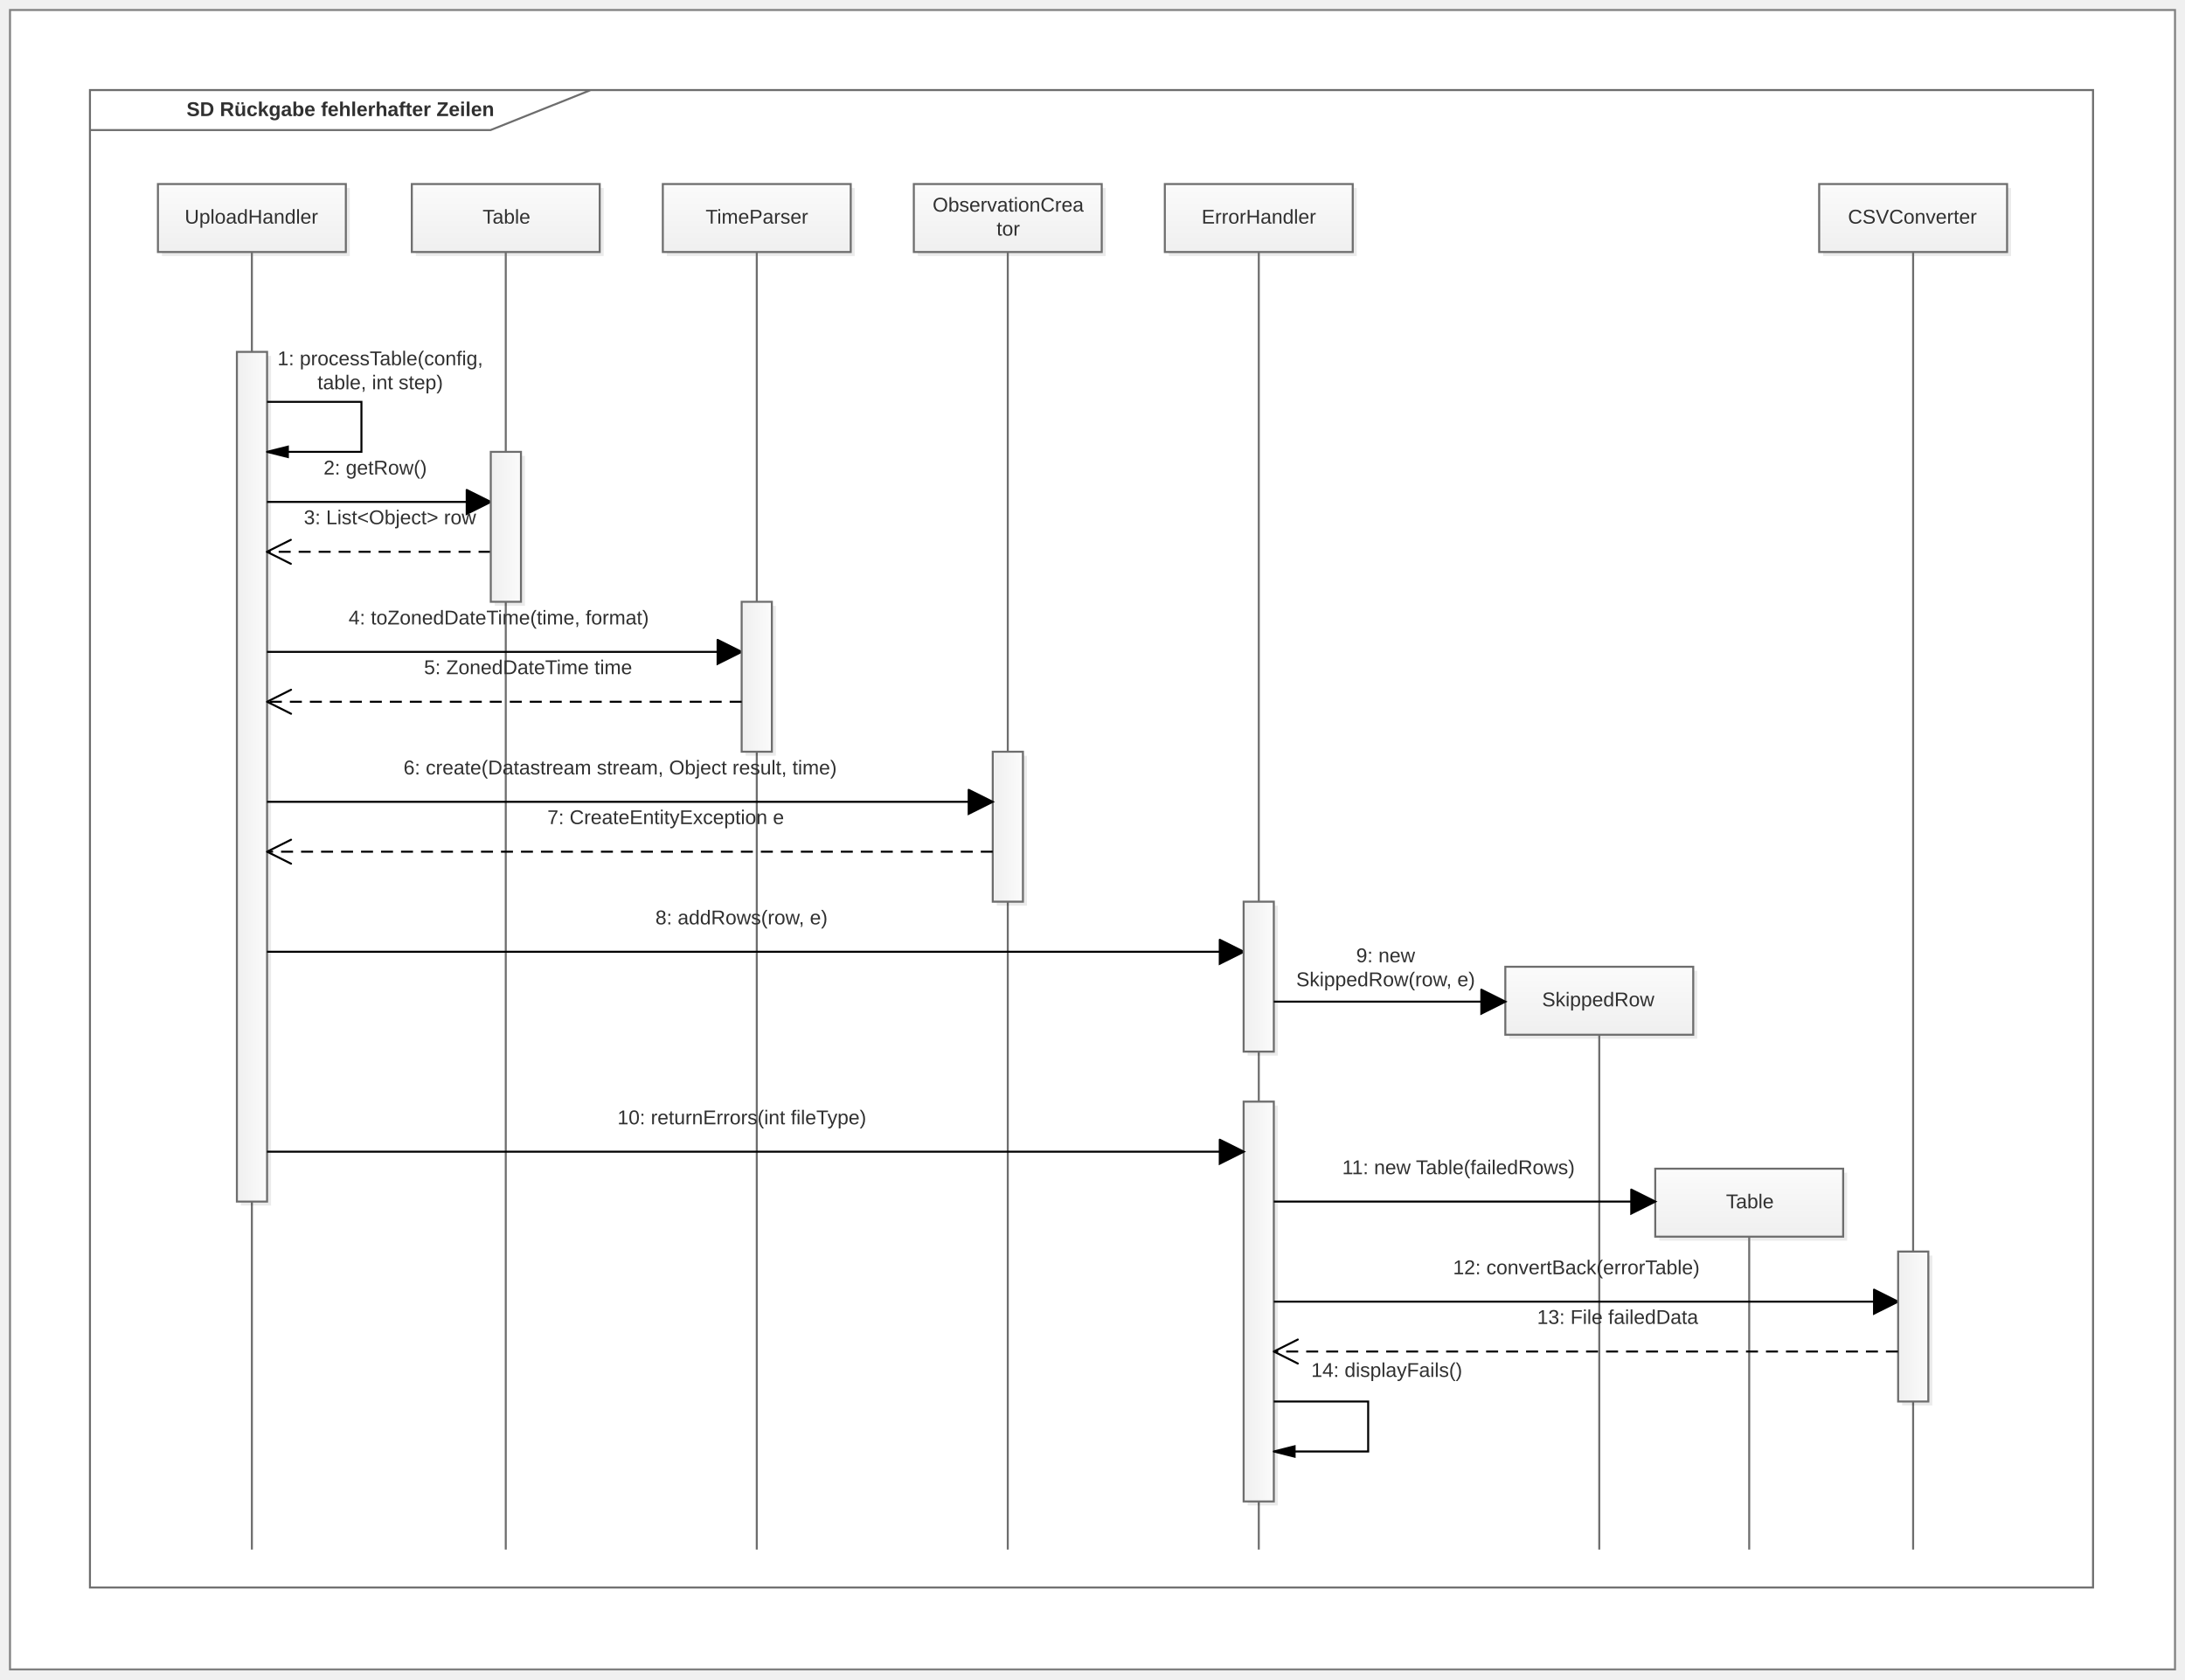
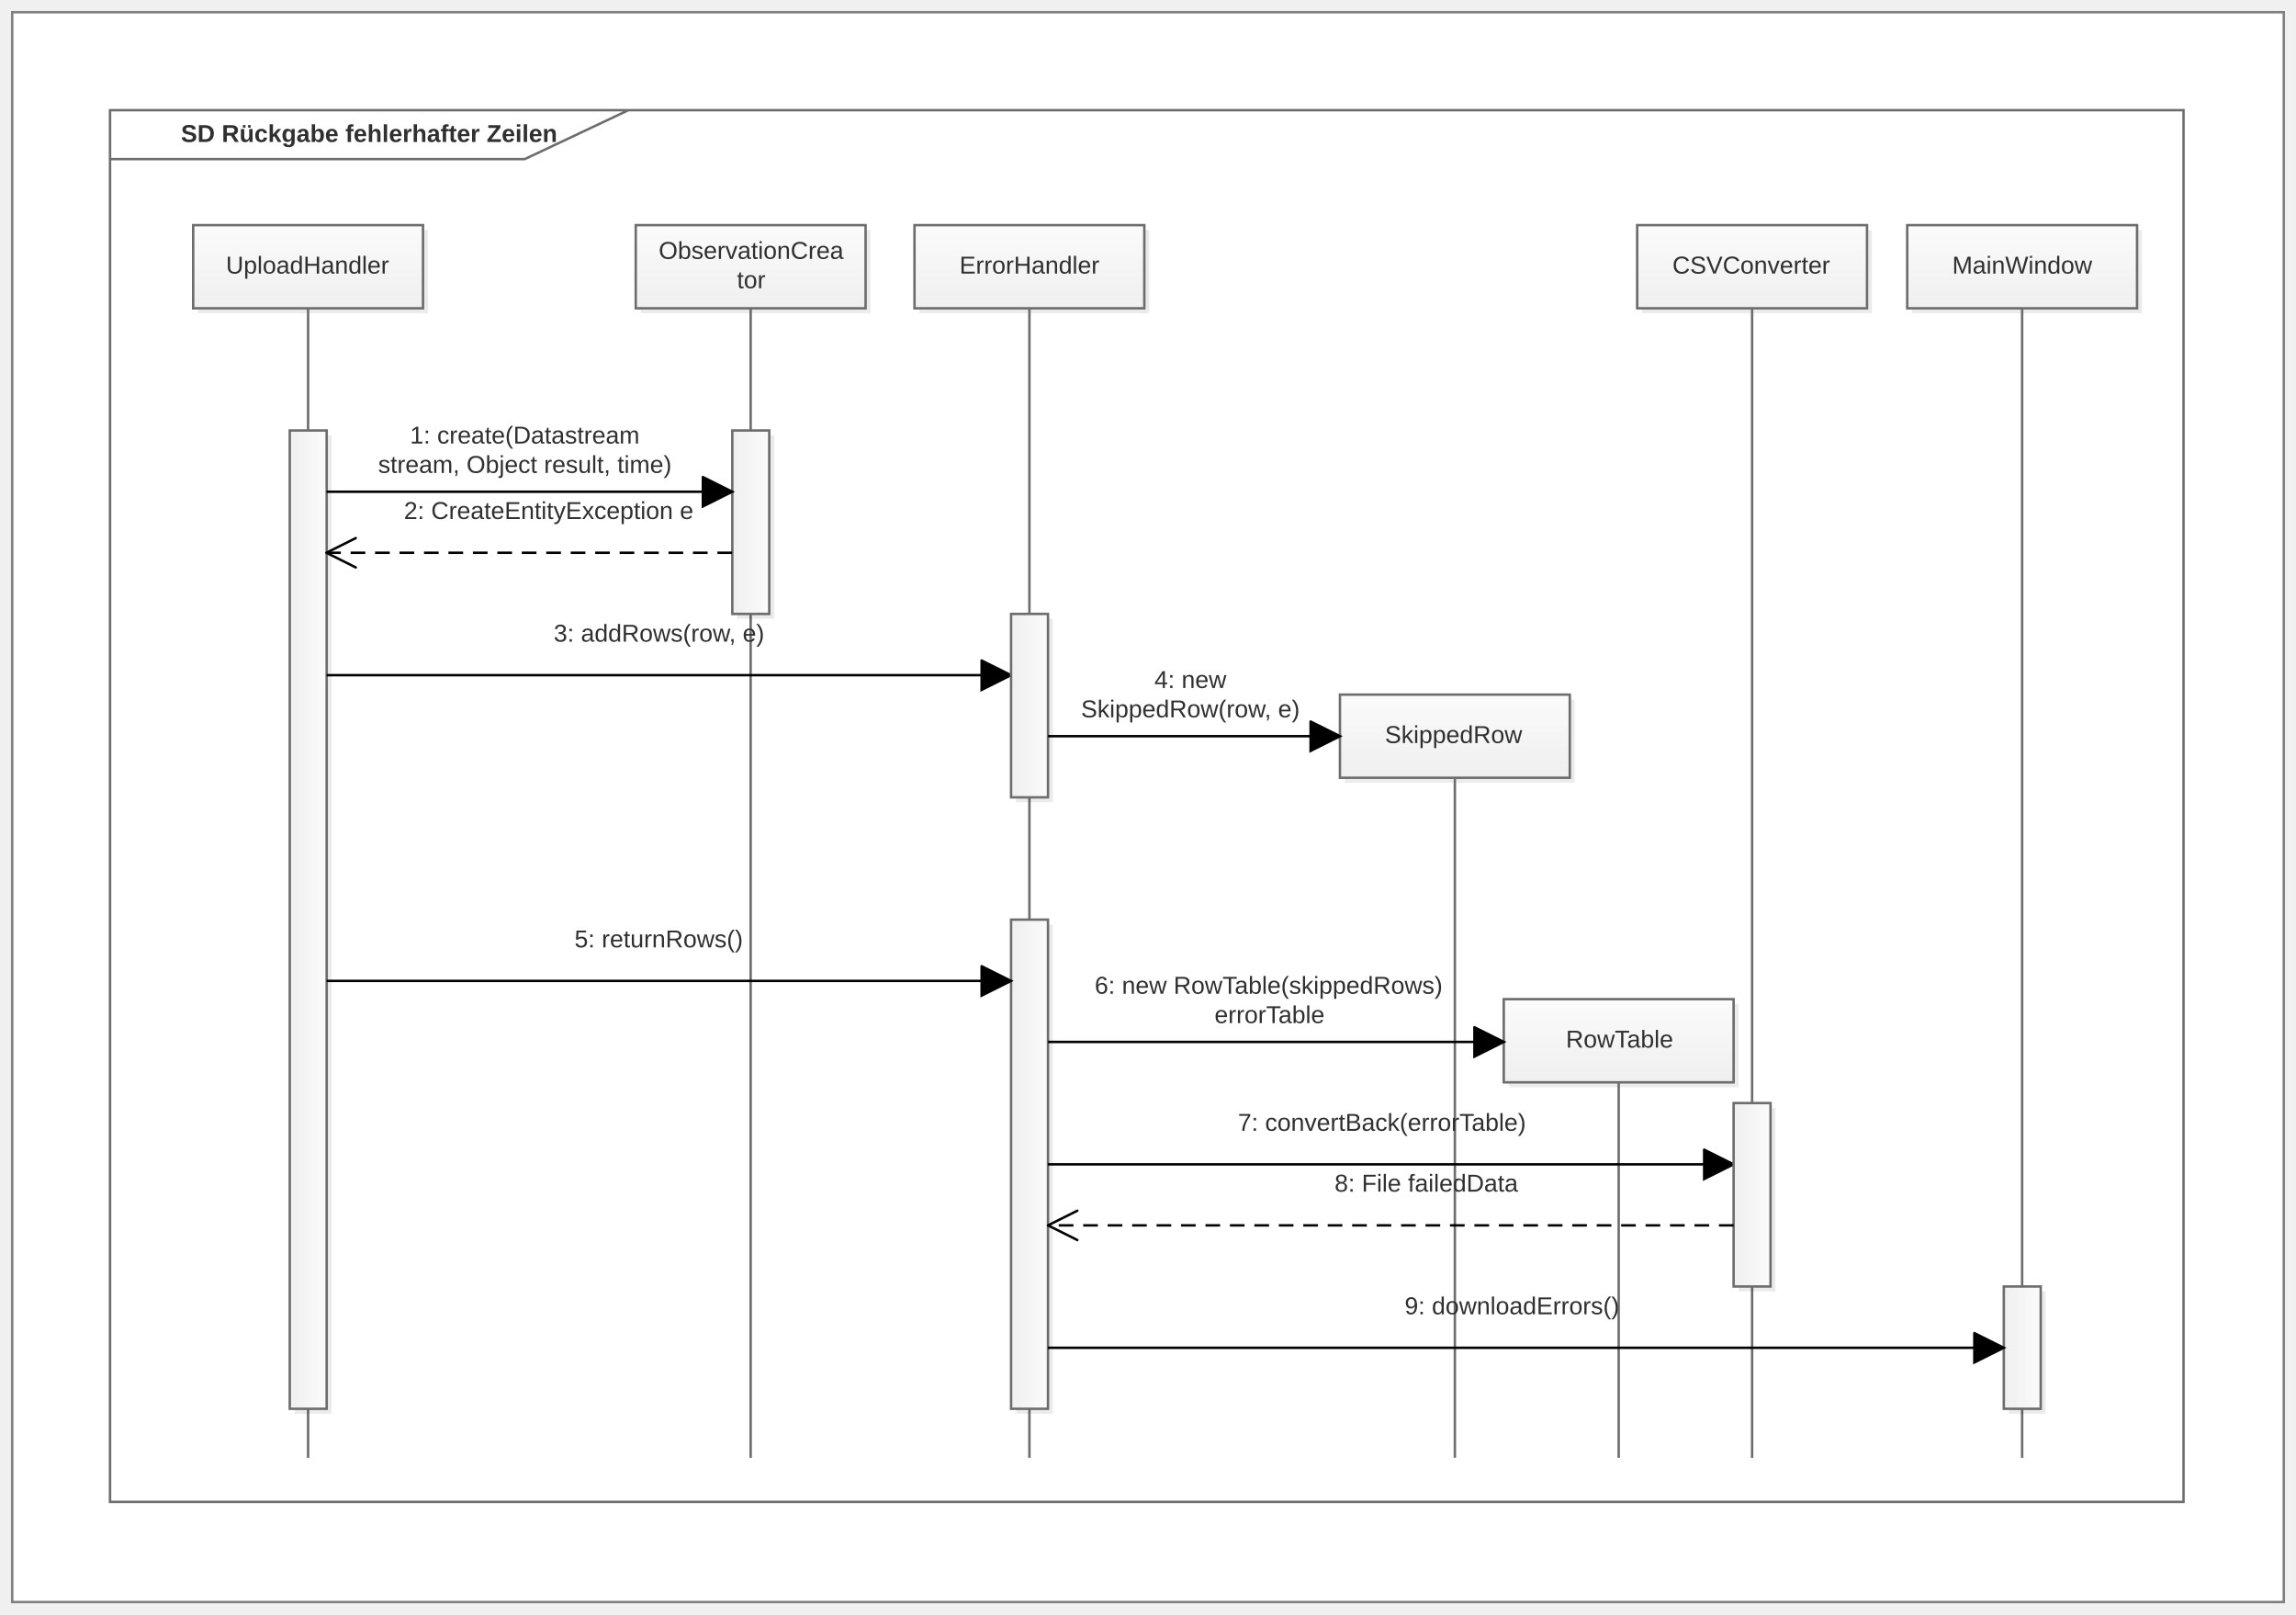
- <svg xmlns="http://www.w3.org/2000/svg" width="1093" viewBox="0 0 1093 840" height="840">
+ <svg xmlns="http://www.w3.org/2000/svg" width="939" viewBox="0 0 939 660" height="660">
  <style type="text/css">
.st1 {fill:#303030;font-family:Arial;font-size:7.5pt;font-weight:bold}
.st2 {fill:#303030;font-family:Arial;font-size:7.5pt}
</style>
  <defs>
    <linearGradient id="lg1" y1="0%" y2="100%" x1="0%" x2="0%">
      <stop offset="0" stop-color="#fbfbfb" />
      <stop offset="1" stop-color="#efefef" />
    </linearGradient>
  </defs>
  <g transform="translate(5,5)" id="page1">
-     <rect width="1083" x="0" y="0" fill="#ffffff" stroke="#808080" height="830" />
+     <rect width="929" x="0" y="0" fill="#ffffff" stroke="#808080" height="650" />
    <g transform="translate(40,40.05)" id="shape1">
      <path stroke="#000000" stroke-opacity="0.08" />
-       <path d="M0,0L1002,0L1002,749L0,749L0,0zM0,0L250.5,0L200.4,20L0,20L0,0" fill="none" stroke="#6d6d6d" />
+       <path d="M0,0L848,0L848,569L0,569L0,0zM0,0L212,0L169.6,20L0,20L0,0" fill="none" stroke="#6d6d6d" />
      <text class="st1">
-         <tspan x="48.3" y="13">SD Rückgabe fehlerhafter Zeilen</tspan>
+         <tspan x="29" y="13">SD Rückgabe fehlerhafter Zeilen</tspan>
      </text>
    </g>
    <g transform="translate(74,87.05)">
      <path d="M2,2L96,2L96,36L2,36L2,2z" fill="#000000" fill-opacity="0.08" />
      <g id="shape2">
        <path d="M0,0L94,0L94,34L0,34L0,0z" fill="url(#lg1)" stroke="#6d6d6d" />
        <text class="st2">
          <tspan x="13.4" y="19.8">UploadHandler</tspan>
        </text>
      </g>
-       <path d="M47,34L47,683L47,34z" fill="none" id="shape3" stroke="#6d6d6d" />
+       <path d="M47,34L47,504L47,34z" fill="none" id="shape3" stroke="#6d6d6d" />
    </g>
-     <g transform="translate(452.12,87.05)">
+     <g transform="translate(255,87.05)">
      <path d="M2,2L96,2L96,36L2,36L2,2z" fill="#000000" fill-opacity="0.08" />
      <g id="shape4">
        <path d="M0,0L94,0L94,34L0,34L0,0z" fill="url(#lg1)" stroke="#6d6d6d" />
        <text class="st2">
          <tspan x="9.4" y="13.8">ObservationCrea</tspan>
          <tspan x="41.4" y="25.8">tor</tspan>
        </text>
      </g>
-       <path d="M47,34L47,683L47,34z" fill="none" id="shape5" stroke="#6d6d6d" />
+       <path d="M47,34L47,504L47,34z" fill="none" id="shape5" stroke="#6d6d6d" />
    </g>
-     <g transform="translate(326.56,87.05)">
+     <g transform="translate(369,87.05)">
      <path d="M2,2L96,2L96,36L2,36L2,2z" fill="#000000" fill-opacity="0.08" />
      <g id="shape6">
-         <path d="M0,0L94,0L94,34L0,34L0,0z" fill="url(#lg1)" stroke="#6d6d6d" />
-         <text class="st2">
-           <tspan x="21.4" y="19.8">TimeParser</tspan>
-         </text>
-       </g>
-       <path d="M47,34L47,683L47,34z" fill="none" id="shape7" stroke="#6d6d6d" />
-     </g>
-     <g transform="translate(577.68,87.05)">
-       <path d="M2,2L96,2L96,36L2,36L2,2z" fill="#000000" fill-opacity="0.08" />
-       <g id="shape8">
        <path d="M0,0L94,0L94,34L0,34L0,0z" fill="url(#lg1)" stroke="#6d6d6d" />
        <text class="st2">
          <tspan x="18.4" y="19.8">ErrorHandler</tspan>
        </text>
      </g>
-       <path d="M47,34L47,683L47,34z" fill="none" id="shape9" stroke="#6d6d6d" />
+       <path d="M47,34L47,504L47,34z" fill="none" id="shape7" stroke="#6d6d6d" />
    </g>
-     <g transform="translate(823,579.55)">
+     <g transform="translate(610,403.52)">
      <path d="M2,2L96,2L96,36L2,36L2,2z" fill="#000000" fill-opacity="0.08" />
-       <g id="shape10">
+       <g id="shape8">
        <path d="M0,0L94,0L94,34L0,34L0,0z" fill="url(#lg1)" stroke="#6d6d6d" />
        <text class="st2">
-           <tspan x="35.4" y="19.8">Table</tspan>
+           <tspan x="25.4" y="19.8">RowTable</tspan>
        </text>
      </g>
-       <path d="M47,34L47,190.5L47,34z" fill="none" id="shape11" stroke="#6d6d6d" />
+       <path d="M47,34L47,187.5L47,34z" fill="none" id="shape9" stroke="#6d6d6d" />
    </g>
-     <g transform="matrix(0,1,-1,0,128.6,171)" id="shape12">
-       <path d="M2,-2L427,-2L427,13.1L2,13.1L2,-2z" fill="#000000" fill-opacity="0.08" />
-       <path d="M0,0L425,0L425,15.1L0,15.1L0,0z" fill="url(#lg1)" stroke="#6d6d6d" />
+     <g transform="matrix(0,1,-1,0,128.6,171)" id="shape10">
+       <path d="M2,-2L402,-2L402,13.1L2,13.1L2,-2z" fill="#000000" fill-opacity="0.08" />
+       <path d="M0,0L400,0L400,15.1L0,15.1L0,0z" fill="url(#lg1)" stroke="#6d6d6d" />
    </g>
-     <g transform="translate(128.56,246.05)" id="shape13">
-       <path d="M0,-0L99.9,-0" fill="none" stroke="#000000" />
-       <path d="M99.9,-6L111.9,-0L99.9,6L99.9,-6" fill="#000000" stroke-width="1" stroke="#000000" stroke-linecap="round" />
-       <text class="st2">
-         <tspan x="28.3" y="-13.7">2: getRow()</tspan>
-       </text>
-     </g>
-     <g transform="matrix(0,1,-1,0,128.6,196)" id="shape14">
-       <path d="M0,0L0,-47.2L25,-47.2L25,-10.4" fill="none" stroke="#000000" />
-       <path d="M25,0L27.6,-10.4L22.4,-10.4L25,0" fill="#000000" stroke-width="1" stroke="#000000" stroke-linecap="round" />
-       <text class="st2" transform="matrix(0,-1,1,0,40.9,-71.6)">
-         <tspan x="-66.4" y="-59.2">1: processTable(config, </tspan>
-         <tspan x="-46.4" y="-47.2">table, int step)</tspan>
-       </text>
-     </g>
-     <g transform="translate(201,87.05)">
-       <path d="M2,2L96,2L96,36L2,36L2,2z" fill="#000000" fill-opacity="0.08" />
-       <g id="shape15">
-         <path d="M0,0L94,0L94,34L0,34L0,0z" fill="url(#lg1)" stroke="#6d6d6d" />
-         <text class="st2">
-           <tspan x="35.4" y="19.8">Table</tspan>
-         </text>
-       </g>
-       <path d="M47,34L47,683L47,34z" fill="none" id="shape16" stroke="#6d6d6d" />
-     </g>
-     <g transform="matrix(-1,0,0,-1,240.4,271)" id="shape17">
-       <path stroke-dasharray="6,4" d="M0,-0L111.9,-0" fill="none" stroke="#000000" />
-       <path d="M99.9,-6L111.9,-0L99.9,6" stroke-linejoin="round" fill="none" stroke-width="1" stroke="#000000" stroke-linecap="round" />
-       <text class="st2" transform="matrix(-1,0,0,-1,100.7,33.5)">
-         <tspan x="7.3" y="19.7">3: List&lt;Object&gt; row</tspan>
-       </text>
-     </g>
-     <g transform="translate(128.56,321.05)" id="shape18">
-       <path d="M0,-0L225.4,-0" fill="none" stroke="#000000" />
-       <path d="M225.4,-6L237.4,-0L225.4,6L225.4,-6" fill="#000000" stroke-width="1" stroke="#000000" stroke-linecap="round" />
-       <text class="st2">
-         <tspan x="40.8" y="-13.7">4: toZonedDateTime(time, format)</tspan>
-       </text>
-     </g>
-     <g transform="matrix(0,1,-1,0,381.1,296)" id="shape19">
+     <g transform="matrix(0,1,-1,0,309.6,171)" id="shape11">
      <path d="M2,-2L77,-2L77,13.1L2,13.1L2,-2z" fill="#000000" fill-opacity="0.08" />
      <path d="M0,0L75,0L75,15.1L0,15.1L0,0z" fill="url(#lg1)" stroke="#6d6d6d" />
    </g>
-     <g transform="matrix(-1,0,0,-1,366,346)" id="shape20">
-       <path stroke-dasharray="6,4" d="M0,-0L237.4,-0" fill="none" stroke="#000000" />
-       <path d="M225.4,-6L237.4,-0L225.4,6" stroke-linejoin="round" fill="none" stroke-width="1" stroke="#000000" stroke-linecap="round" />
-       <text class="st2" transform="matrix(-1,0,0,-1,213.7,33.5)">
-         <tspan x="54.8" y="19.7">5: ZonedDateTime time</tspan>
+     <g transform="translate(128.56,196.05)" id="shape12">
+       <path d="M0,-0L153.9,-0" fill="none" stroke="#000000" />
+       <path d="M153.9,-6L165.9,-0L153.9,6L153.9,-6" fill="#000000" stroke-width="1" stroke="#000000" stroke-linecap="round" />
+       <text class="st2">
+         <tspan x="34.1" y="-19.7">1: create(Datastream </tspan>
+         <tspan x="21.1" y="-7.7">stream, Object result, time)</tspan>
      </text>
    </g>
-     <g transform="matrix(0,1,-1,0,506.7,371)" id="shape21">
+     <g transform="matrix(-1,0,0,-1,294.4,221)" id="shape13">
+       <path stroke-dasharray="6,4" d="M0,-0L165.9,-0" fill="none" stroke="#000000" />
+       <path d="M153.9,-6L165.9,-0L153.9,6" stroke-linejoin="round" fill="none" stroke-width="1" stroke="#000000" stroke-linecap="round" />
+       <text class="st2" transform="matrix(-1,0,0,-1,149.3,33.5)">
+         <tspan x="15.1" y="19.7">2: CreateEntityException e</tspan>
+       </text>
+     </g>
+     <g transform="translate(128.56,271.05)" id="shape14">
+       <path d="M0,-0L267.9,-0" fill="none" stroke="#000000" />
+       <path d="M267.9,-6L279.9,-0L267.9,6L267.9,-6" fill="#000000" stroke-width="1" stroke="#000000" stroke-linecap="round" />
+       <text class="st2">
+         <tspan x="92.9" y="-13.7">3: addRows(row, e)</tspan>
+       </text>
+     </g>
+     <g transform="matrix(0,1,-1,0,423.6,246)" id="shape15">
      <path d="M2,-2L77,-2L77,13.1L2,13.1L2,-2z" fill="#000000" fill-opacity="0.08" />
      <path d="M0,0L75,0L75,15.1L0,15.1L0,0z" fill="url(#lg1)" stroke="#6d6d6d" />
    </g>
-     <g transform="translate(128.56,396.05)" id="shape22">
-       <path d="M0,-0L351,-0" fill="none" stroke="#000000" />
-       <path d="M351,-6L363,-0L351,6L351,-6" fill="#000000" stroke-width="1" stroke="#000000" stroke-linecap="round" />
-       <text class="st2">
-         <tspan x="68.3" y="-13.7">6: create(Datastream stream, Object result, time)</tspan>
-       </text>
-     </g>
-     <g transform="matrix(-1,0,0,-1,491.6,421)" id="shape23">
-       <path stroke-dasharray="6,4" d="M0,-0L363,-0" fill="none" stroke="#000000" />
-       <path d="M351,-6L363,-0L351,6" stroke-linejoin="round" fill="none" stroke-width="1" stroke="#000000" stroke-linecap="round" />
-       <text class="st2" transform="matrix(-1,0,0,-1,326.7,33.5)">
-         <tspan x="103.9" y="19.7">7: CreateEntityException e</tspan>
-       </text>
-     </g>
-     <g transform="translate(128.56,471.05)" id="shape24">
-       <path d="M0,-0L476.6,-0" fill="none" stroke="#000000" />
-       <path d="M476.6,-6L488.6,-0L476.6,6L476.6,-6" fill="#000000" stroke-width="1" stroke="#000000" stroke-linecap="round" />
-       <text class="st2">
-         <tspan x="194.3" y="-13.7">8: addRows(row, e)</tspan>
-       </text>
-     </g>
-     <g transform="matrix(0,1,-1,0,632.2,446)" id="shape25">
-       <path d="M2,-2L77,-2L77,13.1L2,13.1L2,-2z" fill="#000000" fill-opacity="0.08" />
-       <path d="M0,0L75,0L75,15.1L0,15.1L0,0z" fill="url(#lg1)" stroke="#6d6d6d" />
-     </g>
-     <g transform="matrix(0,1,-1,0,255.6,221)" id="shape26">
-       <path d="M2,-2L77,-2L77,13.1L2,13.1L2,-2z" fill="#000000" fill-opacity="0.08" />
-       <path d="M0,0L75,0L75,15.1L0,15.1L0,0z" fill="url(#lg1)" stroke="#6d6d6d" />
-     </g>
-     <g transform="translate(905,87.05)">
+     <g transform="translate(664.56,87.05)">
      <path d="M2,2L96,2L96,36L2,36L2,2z" fill="#000000" fill-opacity="0.08" />
-       <g id="shape27">
+       <g id="shape16">
        <path d="M0,0L94,0L94,34L0,34L0,0z" fill="url(#lg1)" stroke="#6d6d6d" />
        <text class="st2">
          <tspan x="14.4" y="19.8">CSVConverter</tspan>
        </text>
      </g>
-       <path d="M47,34L47,683L47,34z" fill="none" id="shape28" stroke="#6d6d6d" />
+       <path d="M47,34L47,504L47,34z" fill="none" id="shape17" stroke="#6d6d6d" />
    </g>
-     <g transform="translate(748,478.55)">
+     <g transform="translate(543,279)">
      <path d="M2,2L96,2L96,36L2,36L2,2z" fill="#000000" fill-opacity="0.08" />
-       <g id="shape29">
+       <g id="shape18">
        <path d="M0,0L94,0L94,34L0,34L0,0z" fill="url(#lg1)" stroke="#6d6d6d" />
        <text class="st2">
          <tspan x="18.4" y="19.8">SkippedRow</tspan>
        </text>
      </g>
-       <path d="M47,34L47,291.5L47,34z" fill="none" id="shape30" stroke="#6d6d6d" />
+       <path d="M47,34L47,312L47,34z" fill="none" id="shape19" stroke="#6d6d6d" />
    </g>
-     <g transform="matrix(0,1,-1,0,632.2,546)" id="shape31">
+     <g transform="matrix(0,1,-1,0,423.6,371)" id="shape20">
      <path d="M2,-2L202,-2L202,13.1L2,13.1L2,-2z" fill="#000000" fill-opacity="0.08" />
      <path d="M0,0L200,0L200,15.1L0,15.1L0,0z" fill="url(#lg1)" stroke="#6d6d6d" />
    </g>
-     <g transform="translate(128.56,571.05)" id="shape32">
-       <path d="M0,-0L476.6,-0" fill="none" stroke="#000000" />
-       <path d="M476.6,-6L488.6,-0L476.6,6L476.6,-6" fill="#000000" stroke-width="1" stroke="#000000" stroke-linecap="round" />
+     <g transform="translate(128.56,396.05)" id="shape21">
+       <path d="M0,-0L267.9,-0" fill="none" stroke="#000000" />
+       <path d="M267.9,-6L279.9,-0L267.9,6L267.9,-6" fill="#000000" stroke-width="1" stroke="#000000" stroke-linecap="round" />
      <text class="st2">
-         <tspan x="175.3" y="-13.7">10: returnErrors(int fileType)</tspan>
+         <tspan x="101.4" y="-13.7">5: returnRows()</tspan>
      </text>
    </g>
-     <g transform="matrix(1,-0,0,1,632.2,496)" id="shape33">
-       <path d="M0,-0L103.8,-0" fill="none" stroke="#000000" />
-       <path d="M103.8,-6L115.8,-0L103.8,6L103.8,-6" fill="#000000" stroke-width="1" stroke="#000000" stroke-linecap="round" />
+     <g transform="matrix(1,-0,0,1,423.6,296)" id="shape22">
+       <path d="M0,-0L107.4,-0" fill="none" stroke="#000000" />
+       <path d="M107.4,-6L119.4,-0L107.4,6L107.4,-6" fill="#000000" stroke-width="1" stroke="#000000" stroke-linecap="round" />
      <text class="st2">
-         <tspan x="41.2" y="-19.7">9: new </tspan>
-         <tspan x="11.2" y="-7.7">SkippedRow(row, e)</tspan>
+         <tspan x="43.5" y="-19.7">4: new </tspan>
+         <tspan x="13.5" y="-7.7">SkippedRow(row, e)</tspan>
      </text>
    </g>
-     <g transform="matrix(1,0,-0,1,632.2,596)" id="shape34">
-       <path d="M0,-0L178.8,-0" fill="none" stroke="#000000" />
-       <path d="M178.8,-6L190.8,-0L178.8,6L178.8,-6" fill="#000000" stroke-width="1" stroke="#000000" stroke-linecap="round" />
+     <g transform="matrix(1,-0,0,1,423.6,421)" id="shape23">
+       <path d="M0,-0L174.4,-0" fill="none" stroke="#000000" />
+       <path d="M174.4,-6L186.4,-0L174.4,6L174.4,-6" fill="#000000" stroke-width="1" stroke="#000000" stroke-linecap="round" />
      <text class="st2">
-         <tspan x="34.2" y="-13.7">11: new Table(failedRows)</tspan>
+         <tspan x="19.1" y="-19.7">6: new RowTable(skippedRows) </tspan>
+         <tspan x="68.1" y="-7.7">errorTable</tspan>
      </text>
    </g>
-     <g transform="translate(632.24,646.05)" id="shape35">
-       <path d="M0,-0L300.2,-0" fill="none" stroke="#000000" />
-       <path d="M300.2,-6L312.2,-0L300.2,6L300.2,-6" fill="#000000" stroke-width="1" stroke="#000000" stroke-linecap="round" />
+     <g transform="translate(423.56,471.05)" id="shape24">
+       <path d="M0,-0L268.4,-0" fill="none" stroke="#000000" />
+       <path d="M268.4,-6L280.4,-0L268.4,6L268.4,-6" fill="#000000" stroke-width="1" stroke="#000000" stroke-linecap="round" />
      <text class="st2">
-         <tspan x="89.6" y="-13.7">12: convertBack(errorTable)</tspan>
+         <tspan x="77.7" y="-13.7">7: convertBack(errorTable)</tspan>
      </text>
    </g>
-     <g transform="matrix(0,1,-1,0,959.6,621)" id="shape36">
+     <g transform="matrix(0,1,-1,0,719.1,446)" id="shape25">
      <path d="M2,-2L77,-2L77,13.1L2,13.1L2,-2z" fill="#000000" fill-opacity="0.08" />
      <path d="M0,0L75,0L75,15.1L0,15.1L0,0z" fill="url(#lg1)" stroke="#6d6d6d" />
    </g>
-     <g transform="matrix(-1,0,0,-1,944.4,671)" id="shape37">
-       <path stroke-dasharray="6,4" d="M0,-0L312.2,-0" fill="none" stroke="#000000" />
-       <path d="M300.2,-6L312.2,-0L300.2,6" stroke-linejoin="round" fill="none" stroke-width="1" stroke="#000000" stroke-linecap="round" />
-       <text class="st2" transform="matrix(-1,0,0,-1,281,33.5)">
-         <tspan x="100.5" y="19.7">13: File failedData</tspan>
+     <g transform="matrix(-1,0,0,-1,704,496)" id="shape26">
+       <path stroke-dasharray="6,4" d="M0,-0L280.4,-0" fill="none" stroke="#000000" />
+       <path d="M268.4,-6L280.4,-0L268.4,6" stroke-linejoin="round" fill="none" stroke-width="1" stroke="#000000" stroke-linecap="round" />
+       <text class="st2" transform="matrix(-1,0,0,-1,252.4,33.5)">
+         <tspan x="89.2" y="19.7">8: File failedData</tspan>
      </text>
    </g>
-     <g transform="matrix(0,1,-1,0,632.2,696)" id="shape38">
-       <path d="M0,0L0,-47.2L25,-47.2L25,-10.4" fill="none" stroke="#000000" />
-       <path d="M25,0L27.6,-10.4L22.4,-10.4L25,0" fill="#000000" stroke-width="1" stroke="#000000" stroke-linecap="round" />
-       <text class="st2" transform="matrix(0,-1,1,0,40.9,-71.6)">
-         <tspan x="-52.9" y="-53.2">14: displayFails()</tspan>
+     <g transform="translate(775,87.05)">
+       <path d="M2,2L96,2L96,36L2,36L2,2z" fill="#000000" fill-opacity="0.08" />
+       <g id="shape27">
+         <path d="M0,0L94,0L94,34L0,34L0,0z" fill="url(#lg1)" stroke="#6d6d6d" />
+         <text class="st2">
+           <tspan x="18.4" y="19.8">MainWindow</tspan>
+         </text>
+       </g>
+       <path d="M47,34L47,504L47,34z" fill="none" id="shape28" stroke="#6d6d6d" />
+     </g>
+     <g transform="matrix(0,1,-1,0,829.6,521)" id="shape29">
+       <path d="M2,-2L52,-2L52,13.1L2,13.1L2,-2z" fill="#000000" fill-opacity="0.08" />
+       <path d="M0,0L50,0L50,15.1L0,15.1L0,0z" fill="url(#lg1)" stroke="#6d6d6d" />
+     </g>
+     <g transform="translate(423.56,546.05)" id="shape30">
+       <path d="M0,-0L378.9,-0" fill="none" stroke="#000000" />
+       <path d="M378.9,-6L390.9,-0L378.9,6L378.9,-6" fill="#000000" stroke-width="1" stroke="#000000" stroke-linecap="round" />
+       <text class="st2">
+         <tspan x="145.9" y="-13.7">9: downloadErrors()</tspan>
      </text>
    </g>
  </g>
</svg>
